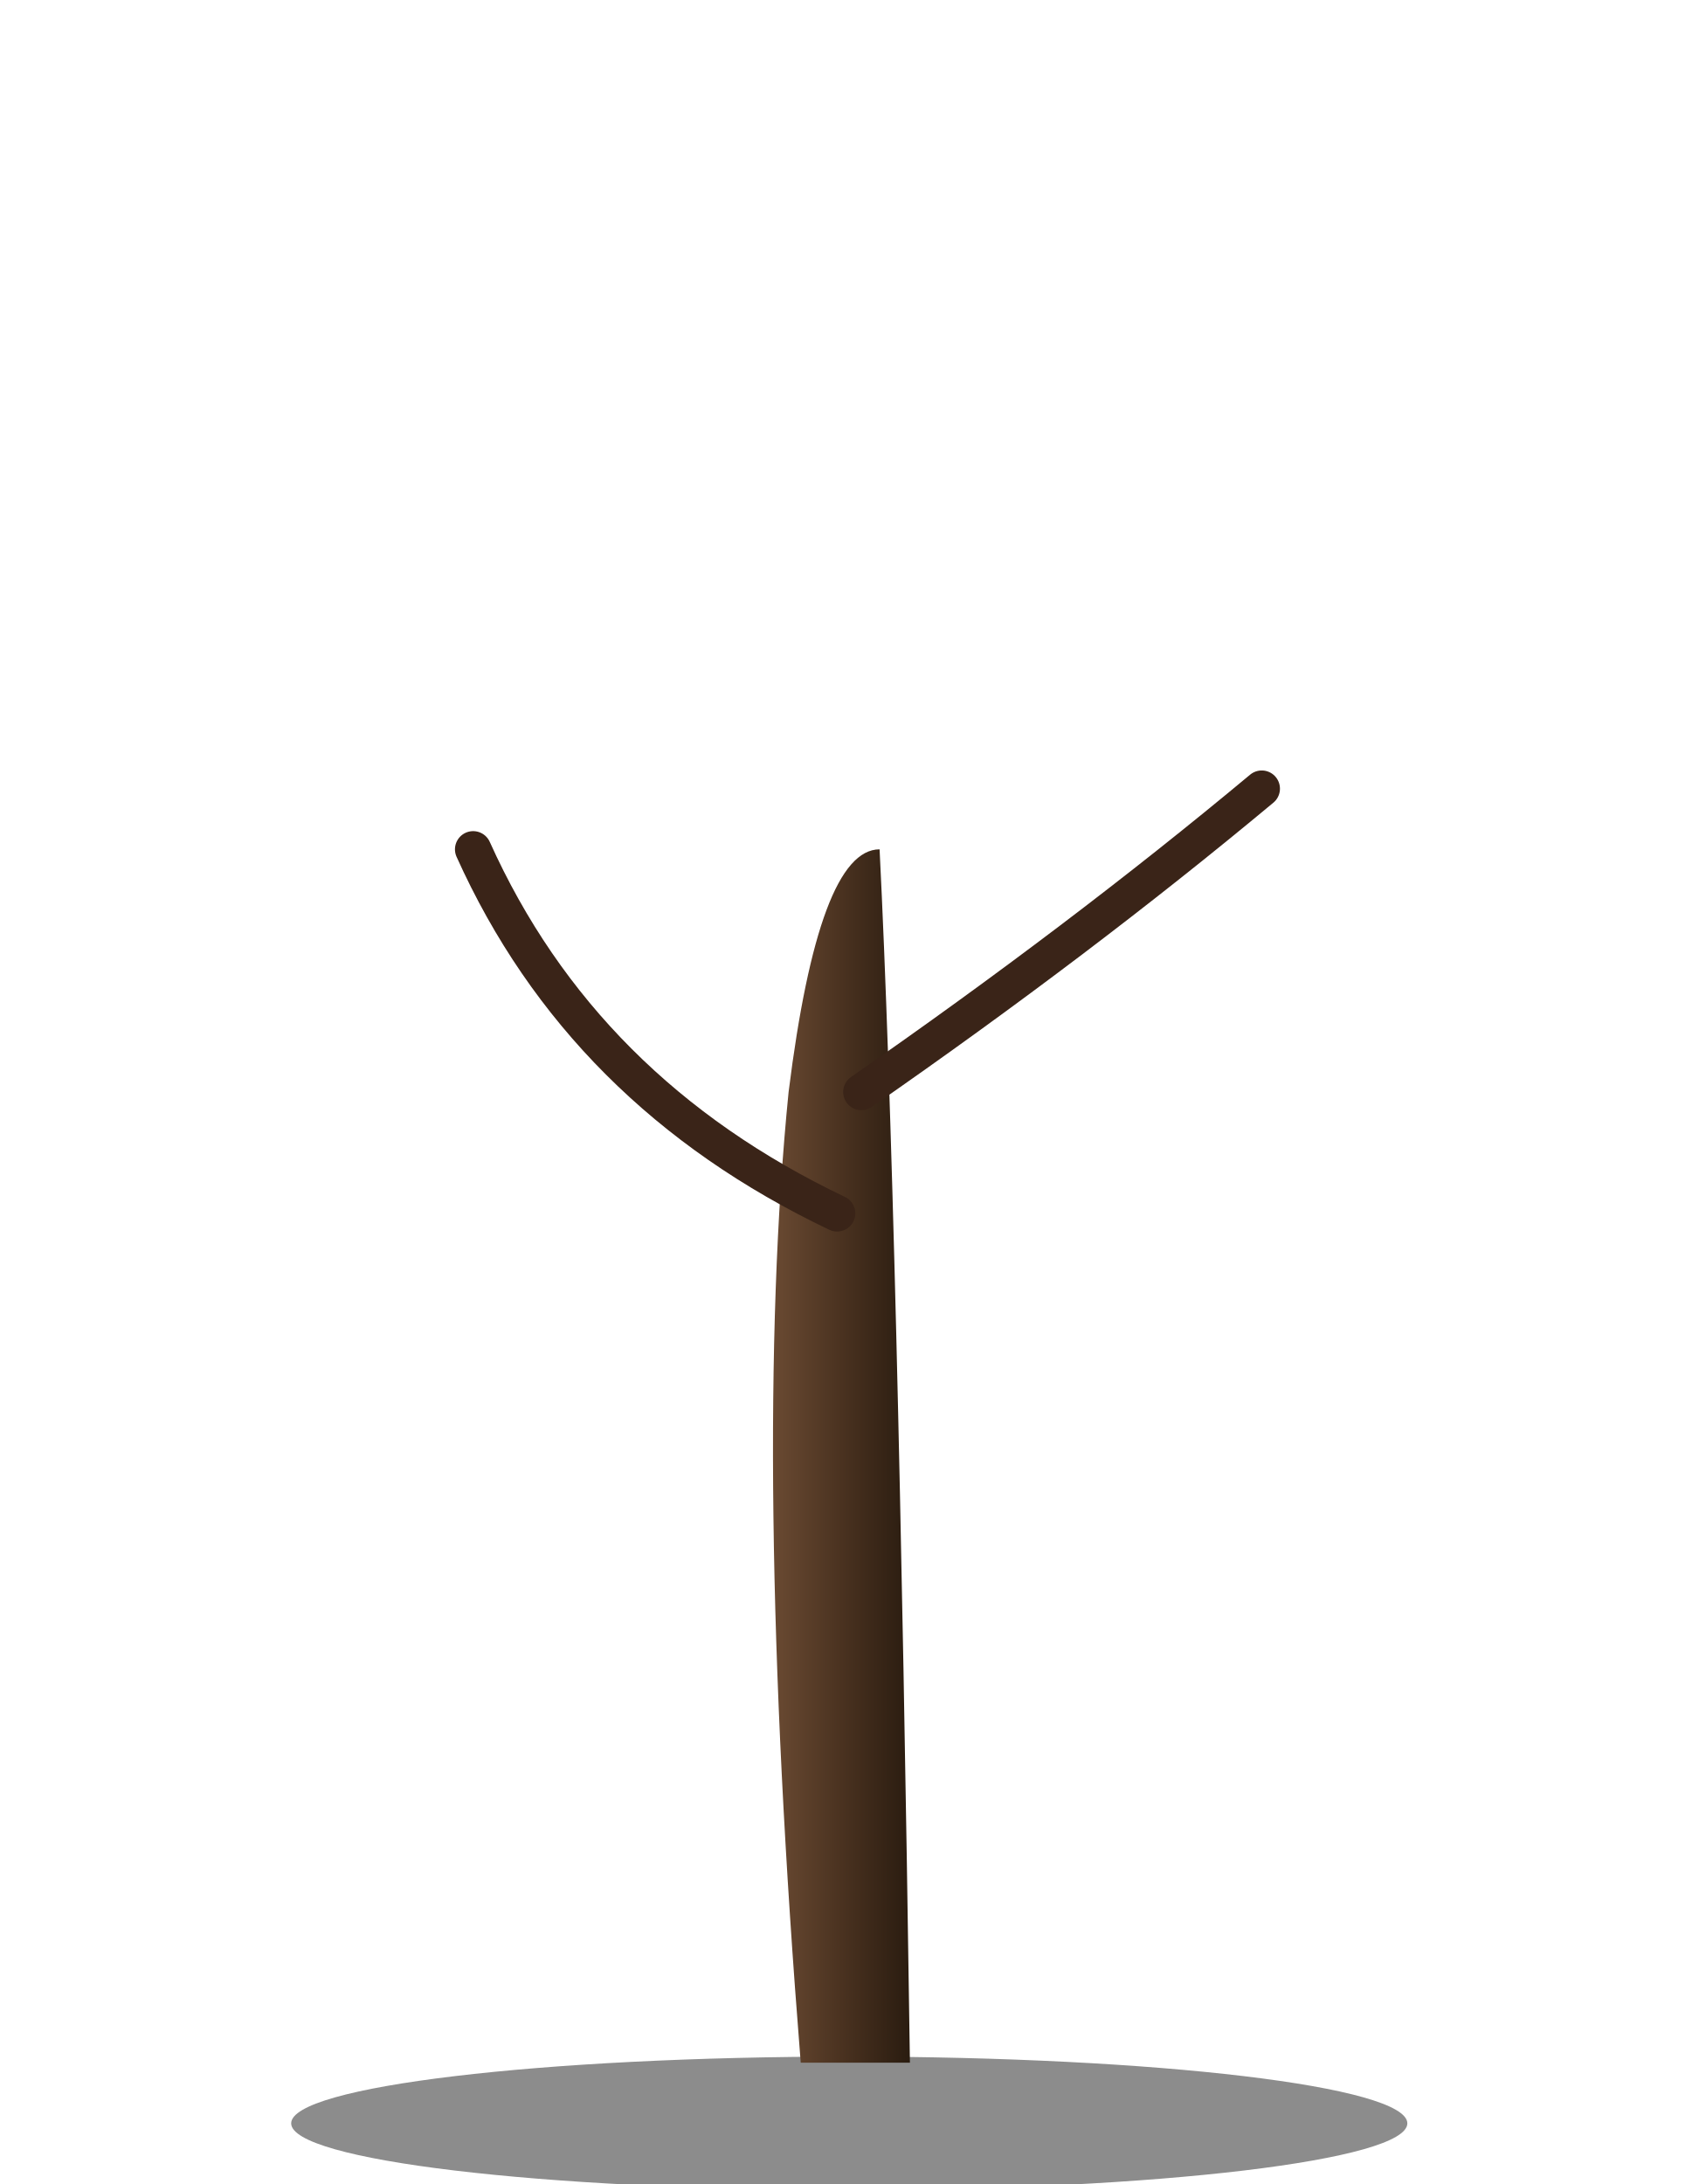
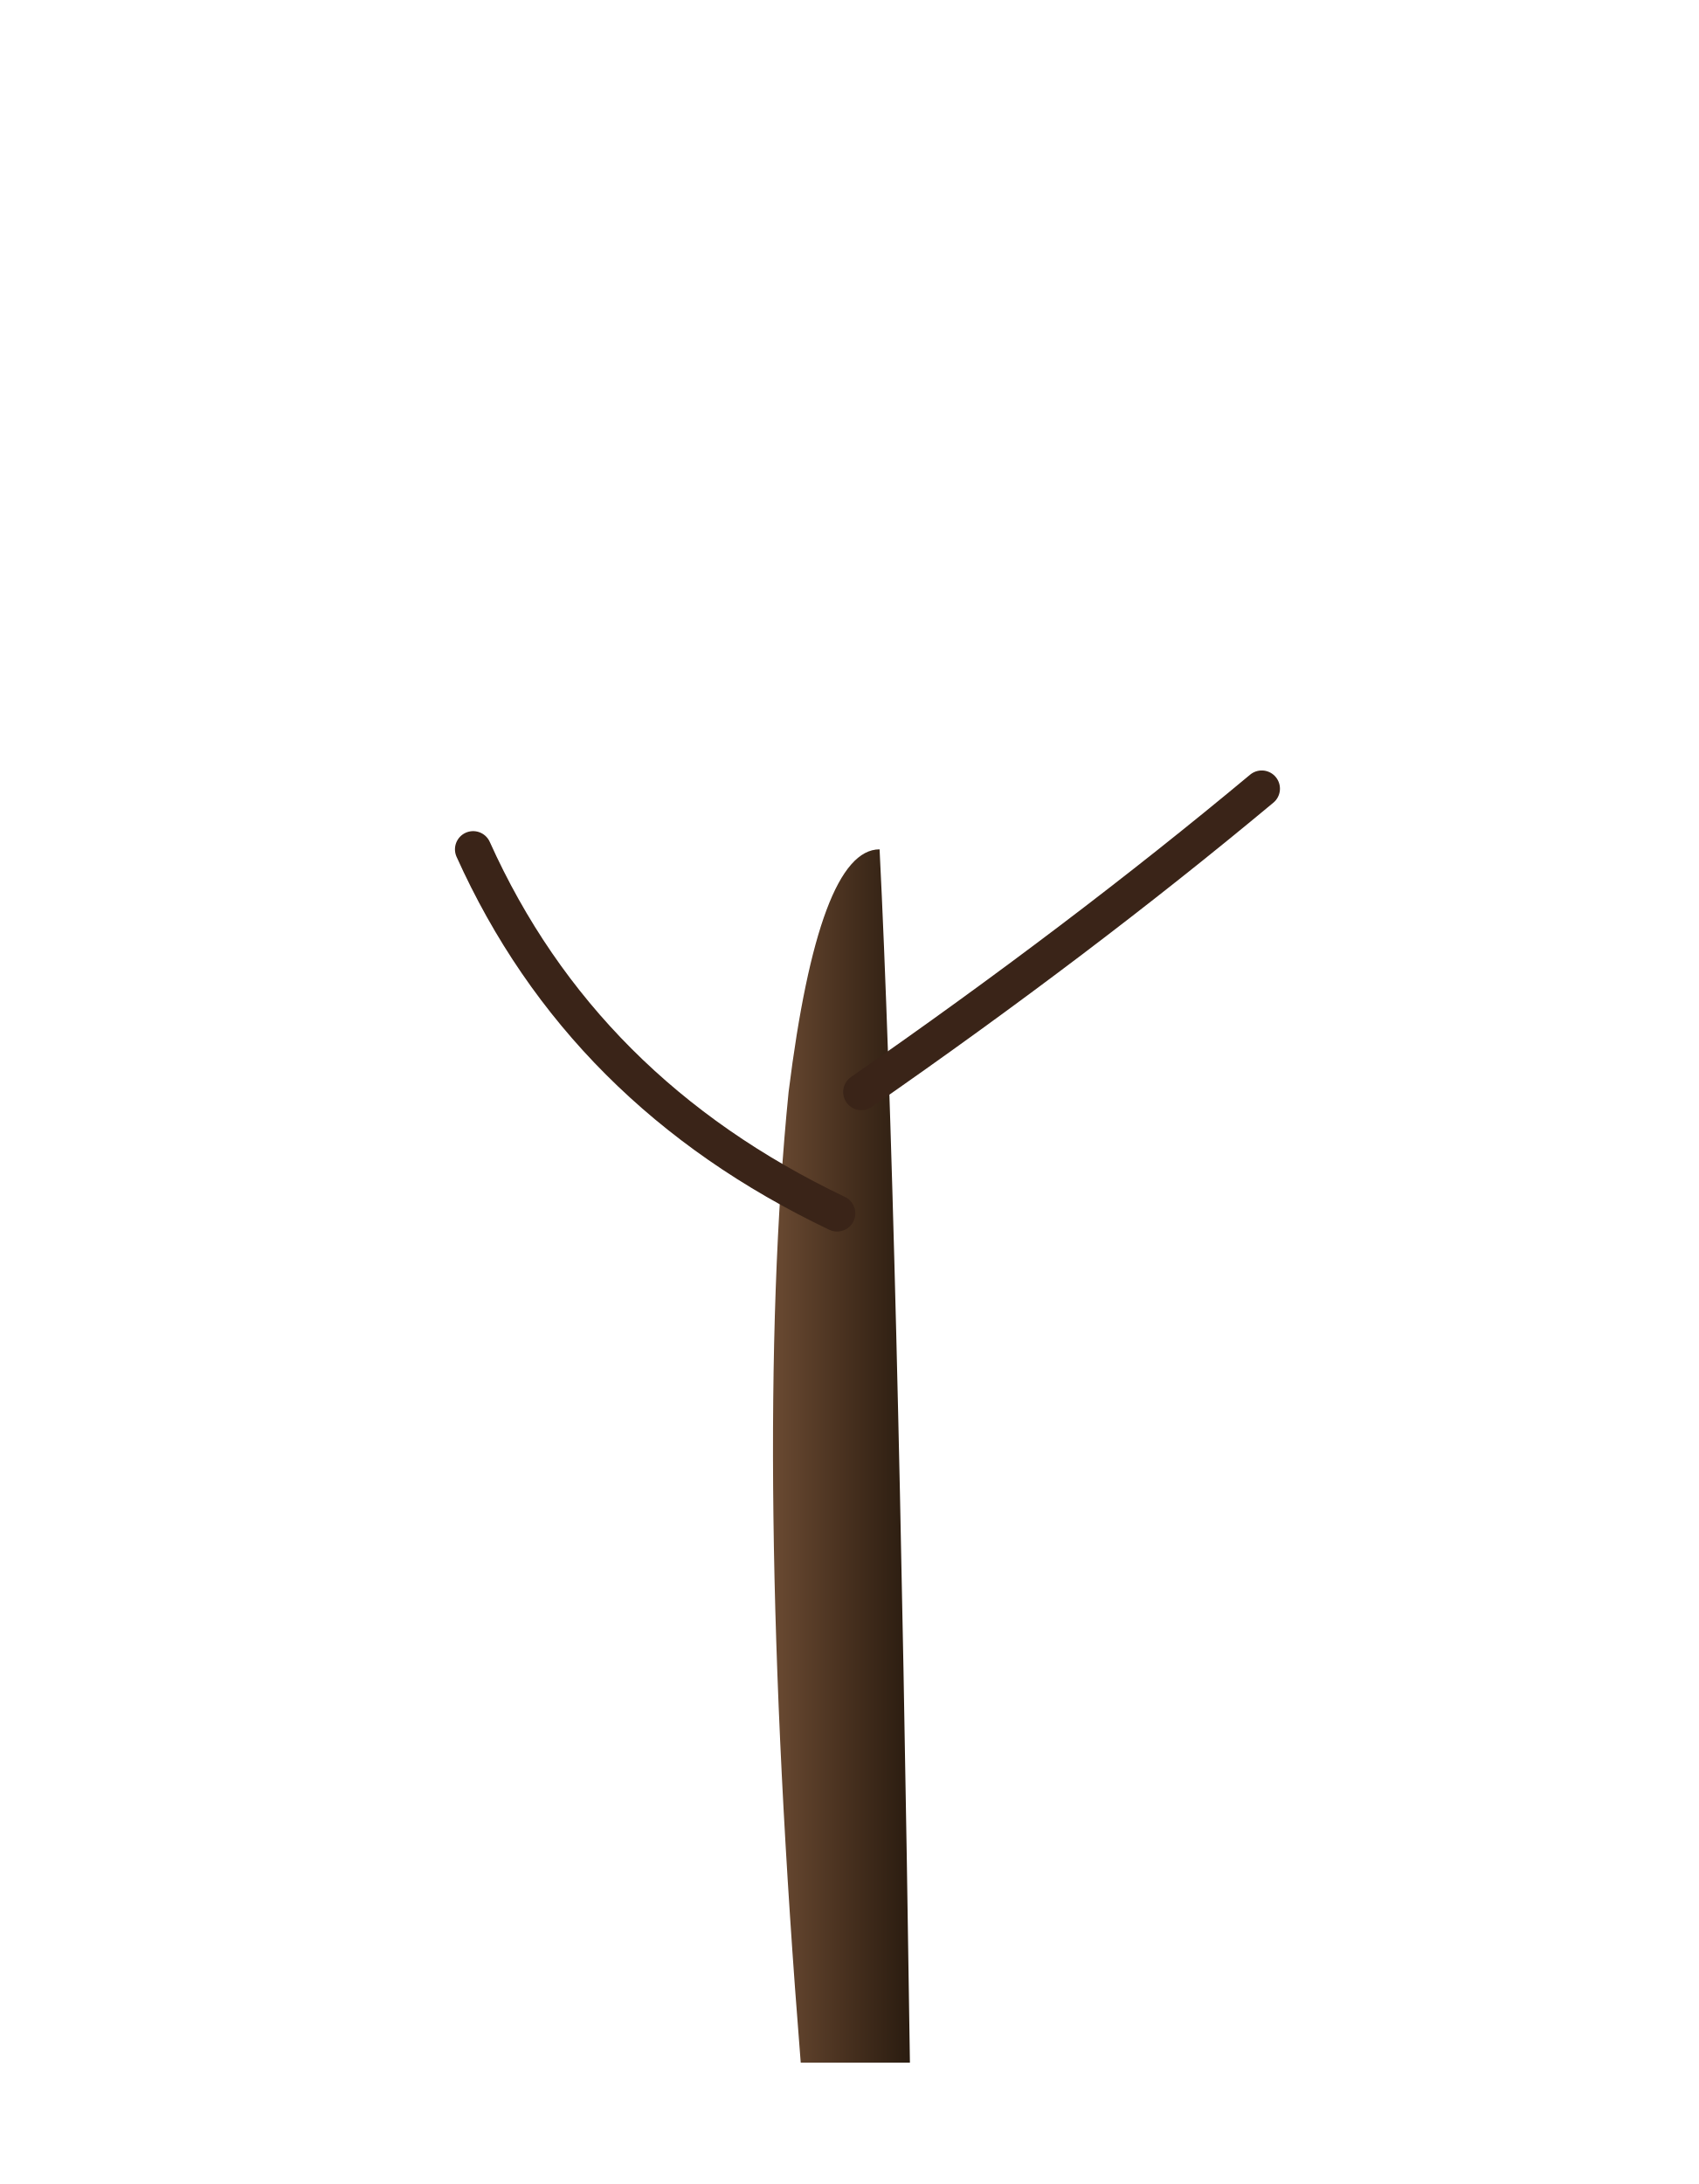
<svg xmlns="http://www.w3.org/2000/svg" viewBox="0 0 280 360" width="280" height="360">
  <defs>
    <linearGradient id="olb_trunk" x1="0" y1="0" x2="1" y2="0">
      <stop offset="0" stop-color="#6a4a32" />
      <stop offset="0.5" stop-color="#4a3220" />
      <stop offset="1" stop-color="#2a1c10" />
    </linearGradient>
  </defs>
-   <ellipse cx="140" cy="350" rx="92" ry="11" fill="#000" opacity="0.45" />
  <path d="M 132 340 Q 124 240 130 180 Q 135 140 145 140 Q 148 200 150 340 Z" fill="url(#olb_trunk)" />
  <path d="M 138 200 Q 96 180 78 140" stroke="#3a2418" stroke-width="6" fill="none" stroke-linecap="round" />
  <path d="M 142 180 Q 178 155 208 130" stroke="#3a2418" stroke-width="6" fill="none" stroke-linecap="round" />
</svg>
